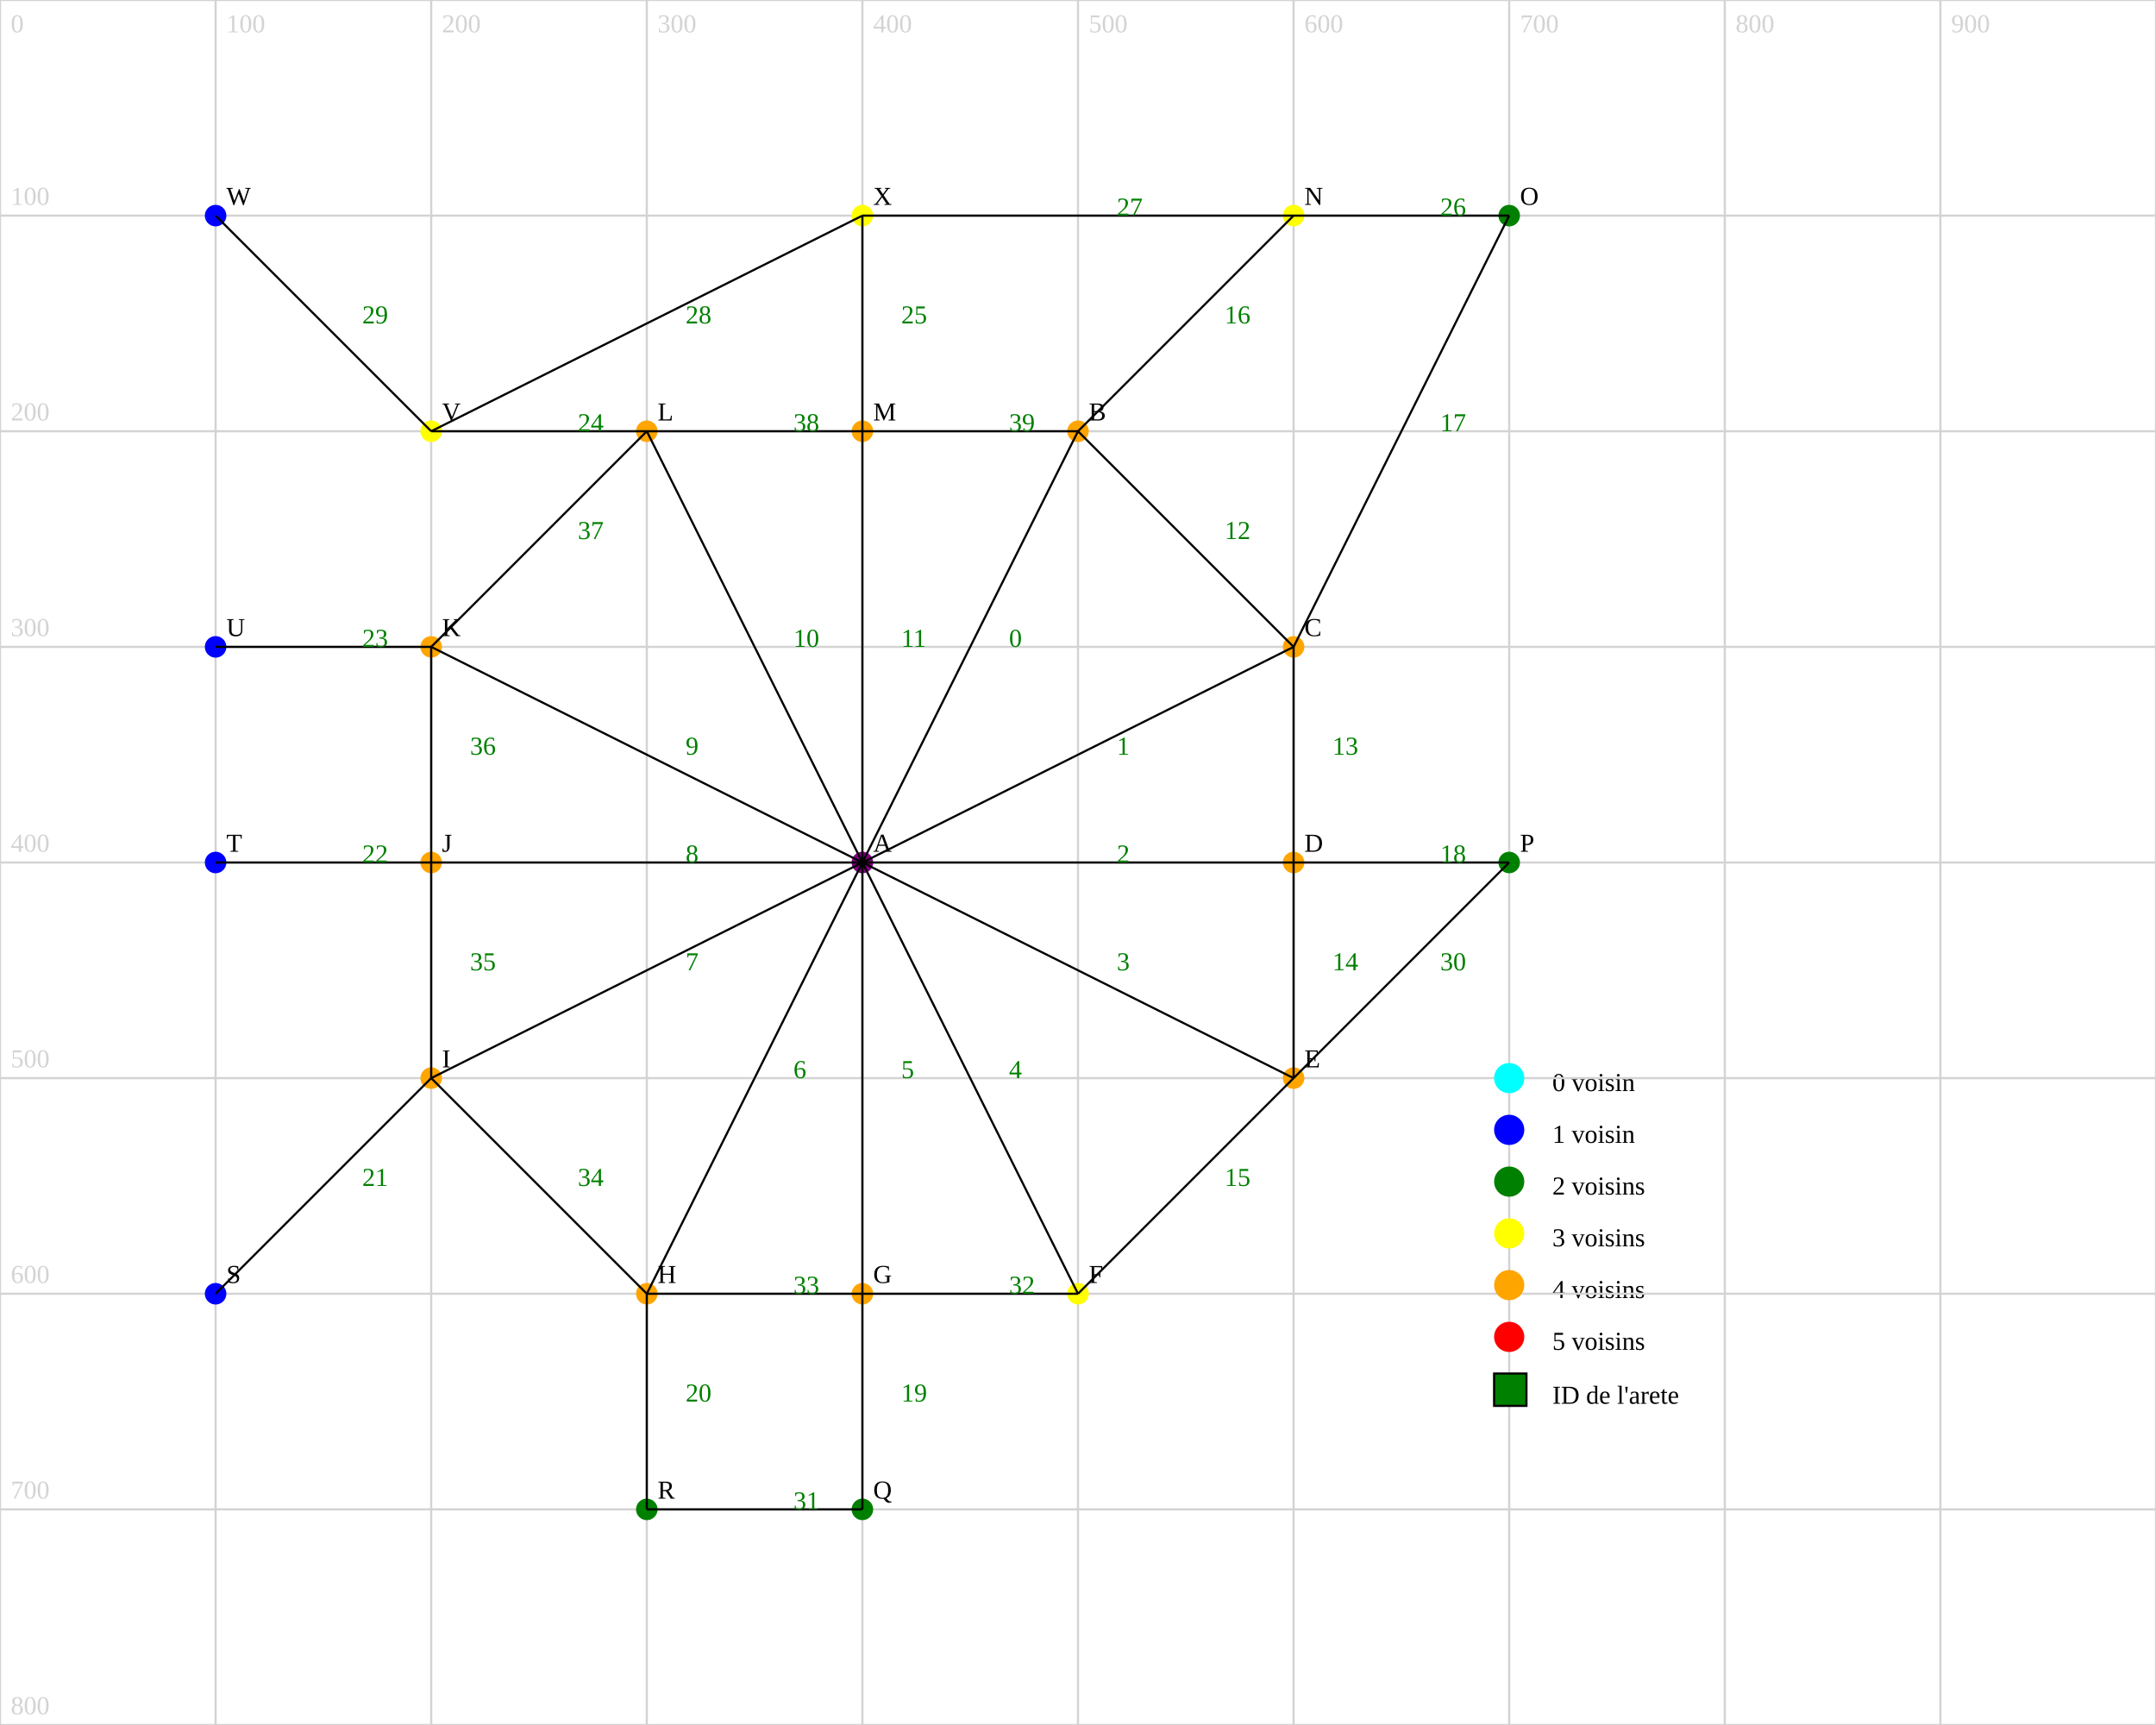
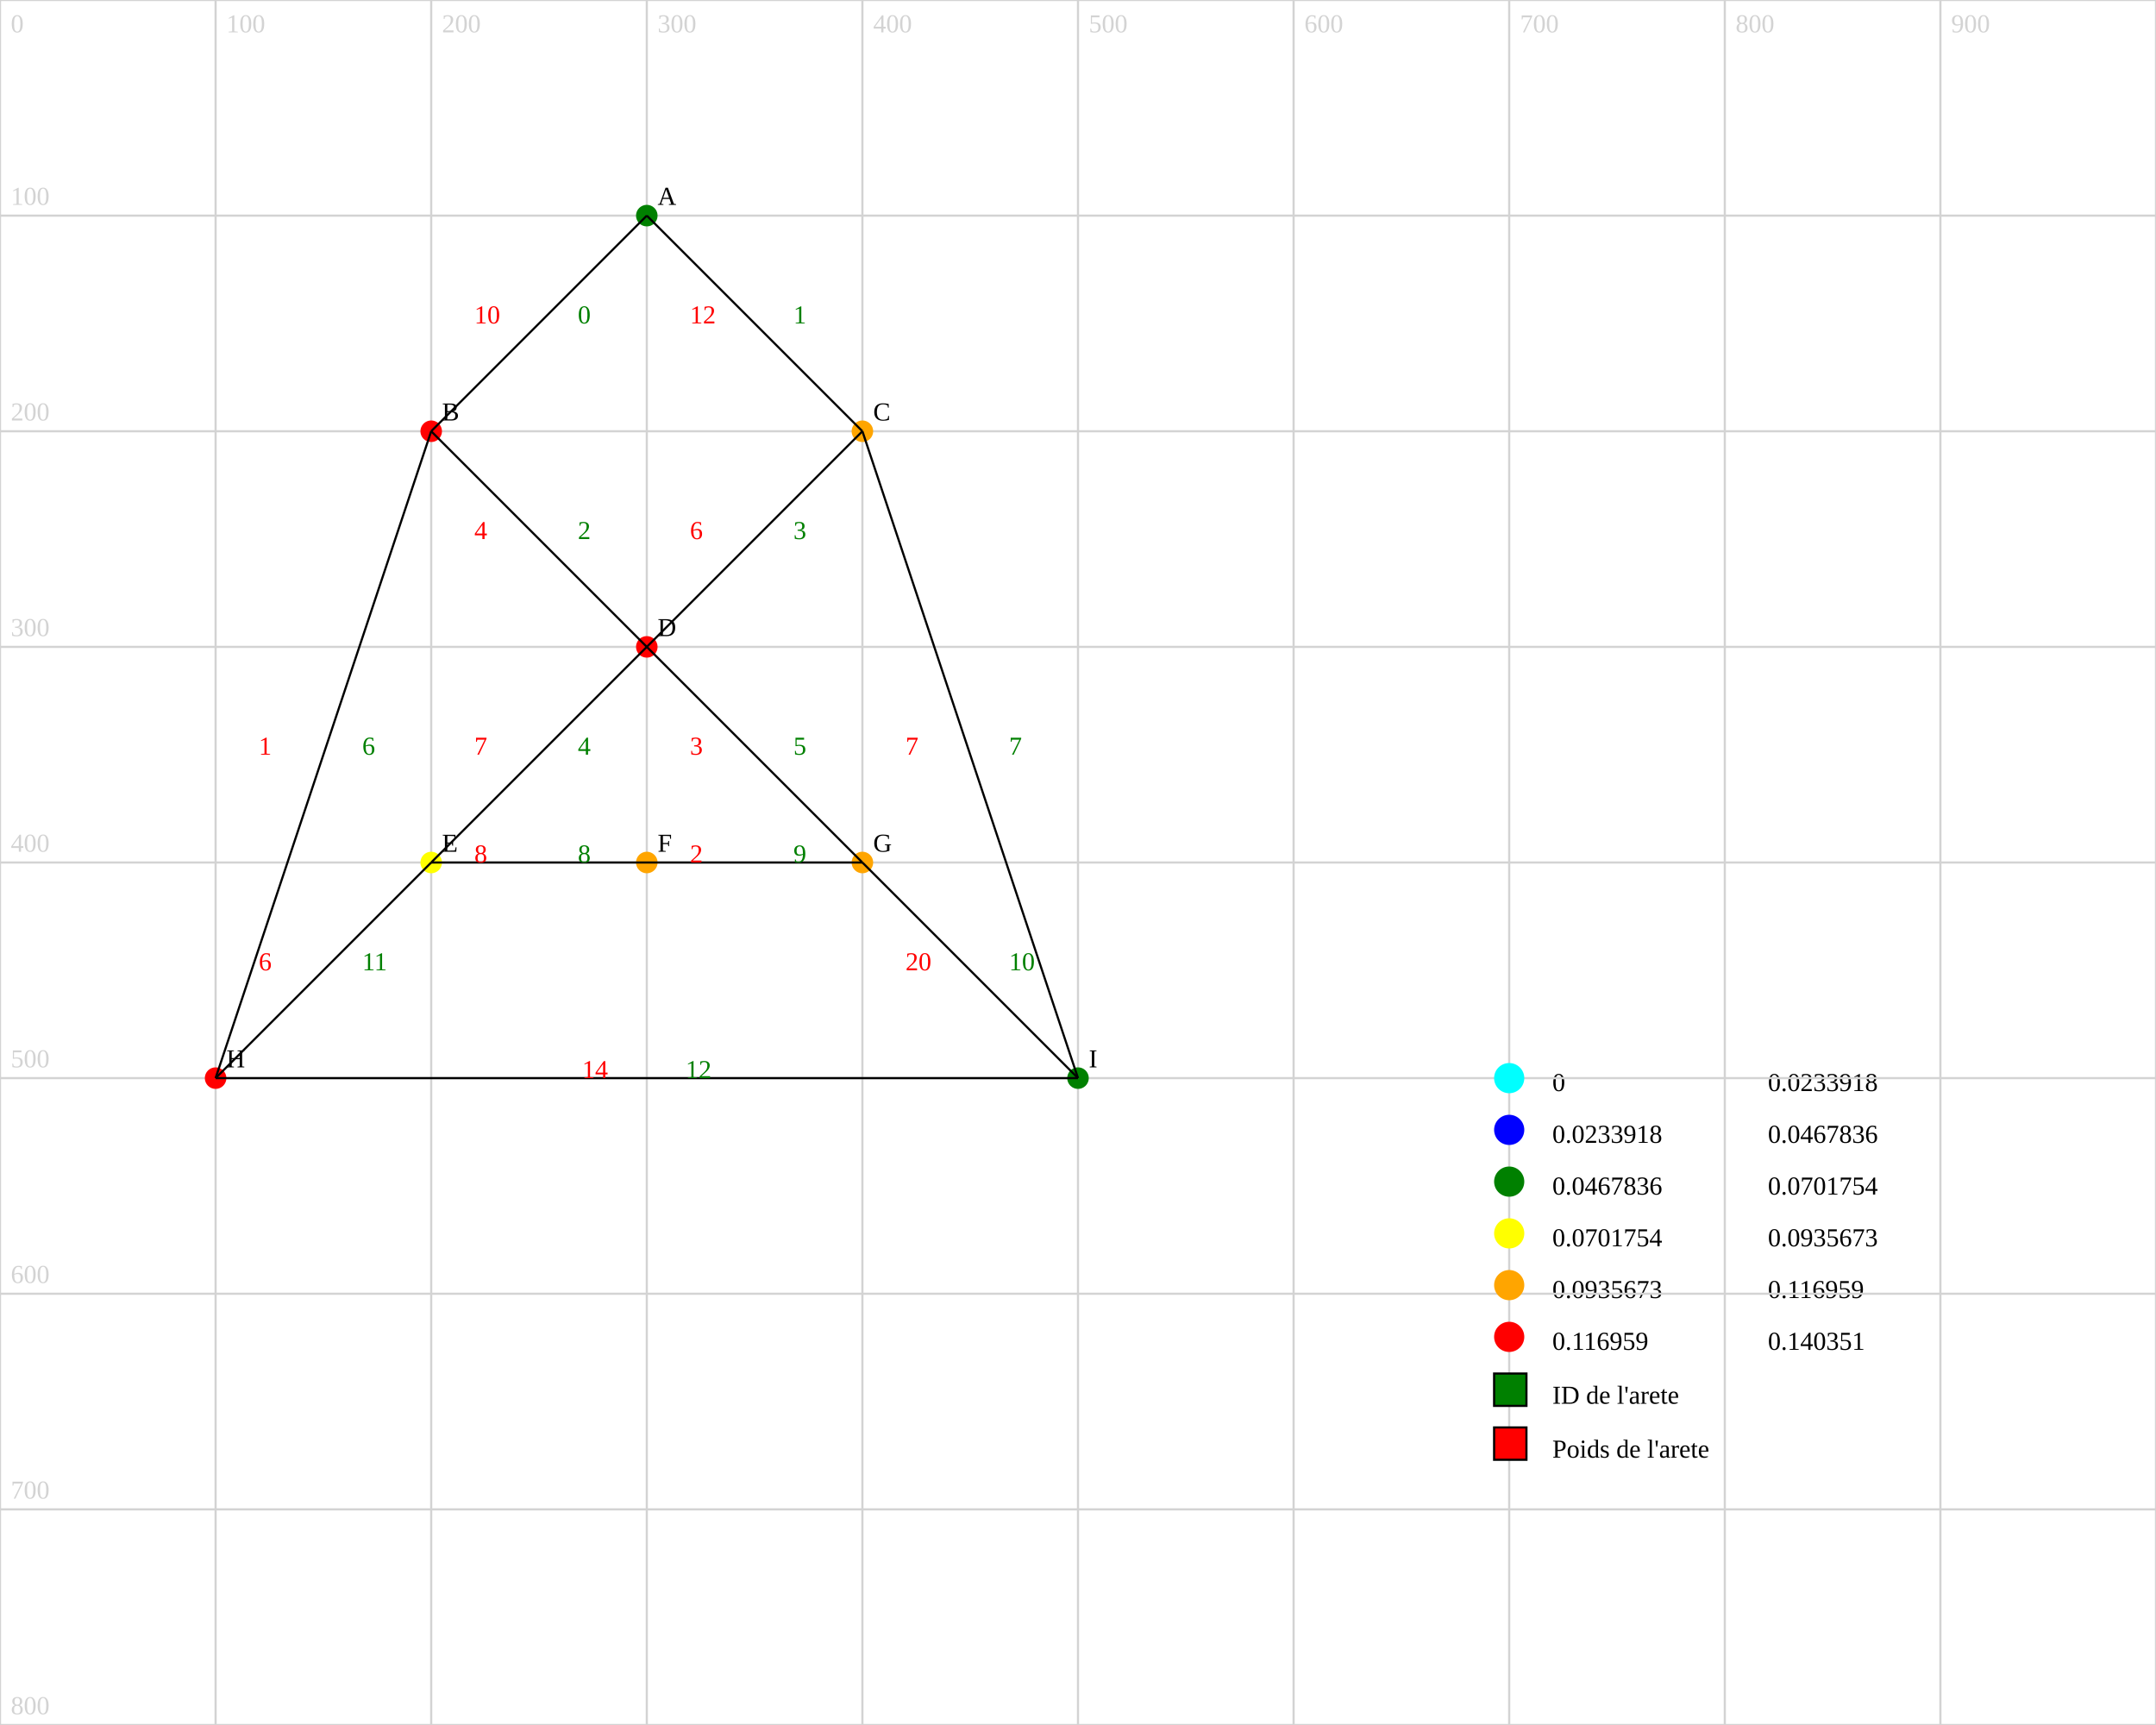
<svg xmlns="http://www.w3.org/2000/svg" version="1.1" width="1000" height="800">
-   <text x="720" y="506" fill="black">0 voisin</text>
-   <text x="720" y="530" fill="black">1 voisin</text>
-   <text x="720" y="554" fill="black">2 voisins</text>
-   <text x="720" y="578" fill="black">3 voisins</text>
-   <text x="720" y="602" fill="black">4 voisins</text>
-   <text x="720" y="626" fill="black">5 voisins</text>
+   <text x="720" y="506" fill="black">0</text>
+   <text x="820" y="506" fill="black">0.0233918</text>
+   <text x="720" y="530" fill="black">0.0233918</text>
+   <text x="820" y="530" fill="black">0.0467836</text>
+   <text x="720" y="554" fill="black">0.0467836</text>
+   <text x="820" y="554" fill="black">0.0701754</text>
+   <text x="720" y="578" fill="black">0.0701754</text>
+   <text x="820" y="578" fill="black">0.0935673</text>
+   <text x="720" y="602" fill="black">0.0935673</text>
+   <text x="820" y="602" fill="black">0.116959</text>
+   <text x="720" y="626" fill="black">0.116959</text>
+   <text x="820" y="626" fill="black">0.140351</text>
  <line x1="0" y1="0" x2="1000" y2="0" stroke="lightgrey" />
  <text x="5" y="-5" fill="lightgrey">0</text>
  <line x1="0" y1="100" x2="1000" y2="100" stroke="lightgrey" />
  <text x="5" y="95" fill="lightgrey">100</text>
  <line x1="0" y1="200" x2="1000" y2="200" stroke="lightgrey" />
  <text x="5" y="195" fill="lightgrey">200</text>
  <line x1="0" y1="300" x2="1000" y2="300" stroke="lightgrey" />
  <text x="5" y="295" fill="lightgrey">300</text>
  <line x1="0" y1="400" x2="1000" y2="400" stroke="lightgrey" />
  <text x="5" y="395" fill="lightgrey">400</text>
  <line x1="0" y1="500" x2="1000" y2="500" stroke="lightgrey" />
  <text x="5" y="495" fill="lightgrey">500</text>
  <line x1="0" y1="600" x2="1000" y2="600" stroke="lightgrey" />
  <text x="5" y="595" fill="lightgrey">600</text>
  <line x1="0" y1="700" x2="1000" y2="700" stroke="lightgrey" />
  <text x="5" y="695" fill="lightgrey">700</text>
  <line x1="0" y1="800" x2="1000" y2="800" stroke="lightgrey" />
  <text x="5" y="795" fill="lightgrey">800</text>
  <line x1="0" y1="0" x2="0" y2="800" stroke="lightgrey" />
  <text x="5" y="15" fill="lightgrey">0</text>
  <line x1="100" y1="0" x2="100" y2="800" stroke="lightgrey" />
  <text x="105" y="15" fill="lightgrey">100</text>
  <line x1="200" y1="0" x2="200" y2="800" stroke="lightgrey" />
  <text x="205" y="15" fill="lightgrey">200</text>
  <line x1="300" y1="0" x2="300" y2="800" stroke="lightgrey" />
  <text x="305" y="15" fill="lightgrey">300</text>
  <line x1="400" y1="0" x2="400" y2="800" stroke="lightgrey" />
  <text x="405" y="15" fill="lightgrey">400</text>
  <line x1="500" y1="0" x2="500" y2="800" stroke="lightgrey" />
  <text x="505" y="15" fill="lightgrey">500</text>
  <line x1="600" y1="0" x2="600" y2="800" stroke="lightgrey" />
  <text x="605" y="15" fill="lightgrey">600</text>
  <line x1="700" y1="0" x2="700" y2="800" stroke="lightgrey" />
  <text x="705" y="15" fill="lightgrey">700</text>
  <line x1="800" y1="0" x2="800" y2="800" stroke="lightgrey" />
  <text x="805" y="15" fill="lightgrey">800</text>
  <line x1="900" y1="0" x2="900" y2="800" stroke="lightgrey" />
  <text x="905" y="15" fill="lightgrey">900</text>
  <line x1="1000" y1="0" x2="1000" y2="800" stroke="lightgrey" />
  <text x="1005" y="15" fill="lightgrey">1000</text>
-   <circle cx="400" cy="400" r="5" fill="purple" />
-   <text x="405" y="395" fill="black">A</text>
-   <circle cx="500" cy="200" r="5" fill="orange" />
-   <text x="505" y="195" fill="black">B</text>
-   <circle cx="600" cy="300" r="5" fill="orange" />
-   <text x="605" y="295" fill="black">C</text>
-   <circle cx="600" cy="400" r="5" fill="orange" />
-   <text x="605" y="395" fill="black">D</text>
-   <circle cx="600" cy="500" r="5" fill="orange" />
-   <text x="605" y="495" fill="black">E</text>
-   <circle cx="500" cy="600" r="5" fill="yellow" />
-   <text x="505" y="595" fill="black">F</text>
-   <circle cx="400" cy="600" r="5" fill="orange" />
-   <text x="405" y="595" fill="black">G</text>
-   <circle cx="300" cy="600" r="5" fill="orange" />
-   <text x="305" y="595" fill="black">H</text>
-   <circle cx="200" cy="500" r="5" fill="orange" />
-   <text x="205" y="495" fill="black">I</text>
-   <circle cx="200" cy="400" r="5" fill="orange" />
-   <text x="205" y="395" fill="black">J</text>
-   <circle cx="200" cy="300" r="5" fill="orange" />
-   <text x="205" y="295" fill="black">K</text>
-   <circle cx="300" cy="200" r="5" fill="orange" />
-   <text x="305" y="195" fill="black">L</text>
+   <circle cx="300" cy="100" r="5" fill="green" />
+   <text x="305" y="95" fill="black">A</text>
+   <circle cx="200" cy="200" r="5" fill="red" />
+   <text x="205" y="195" fill="black">B</text>
  <circle cx="400" cy="200" r="5" fill="orange" />
-   <text x="405" y="195" fill="black">M</text>
-   <circle cx="600" cy="100" r="5" fill="yellow" />
-   <text x="605" y="95" fill="black">N</text>
-   <circle cx="700" cy="100" r="5" fill="green" />
-   <text x="705" y="95" fill="black">O</text>
-   <circle cx="700" cy="400" r="5" fill="green" />
-   <text x="705" y="395" fill="black">P</text>
-   <circle cx="400" cy="700" r="5" fill="green" />
-   <text x="405" y="695" fill="black">Q</text>
-   <circle cx="300" cy="700" r="5" fill="green" />
-   <text x="305" y="695" fill="black">R</text>
-   <circle cx="100" cy="600" r="5" fill="blue" />
-   <text x="105" y="595" fill="black">S</text>
-   <circle cx="100" cy="400" r="5" fill="blue" />
-   <text x="105" y="395" fill="black">T</text>
-   <circle cx="100" cy="300" r="5" fill="blue" />
-   <text x="105" y="295" fill="black">U</text>
-   <circle cx="200" cy="200" r="5" fill="yellow" />
-   <text x="205" y="195" fill="black">V</text>
-   <circle cx="100" cy="100" r="5" fill="blue" />
-   <text x="105" y="95" fill="black">W</text>
-   <circle cx="400" cy="100" r="5" fill="yellow" />
-   <text x="405" y="95" fill="black">X</text>
-   <line x1="400" y1="400" x2="500" y2="200" stroke="black" />
-   <text x="468" y="300" fill="green">0</text>
-   <line x1="400" y1="400" x2="600" y2="300" stroke="black" />
-   <text x="518" y="350" fill="green">1</text>
-   <line x1="400" y1="400" x2="600" y2="400" stroke="black" />
-   <text x="518" y="400" fill="green">2</text>
-   <line x1="400" y1="400" x2="600" y2="500" stroke="black" />
-   <text x="518" y="450" fill="green">3</text>
-   <line x1="400" y1="400" x2="500" y2="600" stroke="black" />
-   <text x="468" y="500" fill="green">4</text>
-   <line x1="400" y1="400" x2="400" y2="600" stroke="black" />
-   <text x="418" y="500" fill="green">5</text>
-   <line x1="400" y1="400" x2="300" y2="600" stroke="black" />
-   <text x="368" y="500" fill="green">6</text>
-   <line x1="400" y1="400" x2="200" y2="500" stroke="black" />
-   <text x="318" y="450" fill="green">7</text>
-   <line x1="400" y1="400" x2="200" y2="400" stroke="black" />
-   <text x="318" y="400" fill="green">8</text>
-   <line x1="400" y1="400" x2="200" y2="300" stroke="black" />
-   <text x="318" y="350" fill="green">9</text>
-   <line x1="400" y1="400" x2="300" y2="200" stroke="black" />
-   <text x="368" y="300" fill="green">10</text>
-   <line x1="400" y1="400" x2="400" y2="200" stroke="black" />
-   <text x="418" y="300" fill="green">11</text>
-   <line x1="500" y1="200" x2="600" y2="300" stroke="black" />
-   <text x="568" y="250" fill="green">12</text>
-   <line x1="600" y1="300" x2="600" y2="400" stroke="black" />
-   <text x="618" y="350" fill="green">13</text>
-   <line x1="600" y1="400" x2="600" y2="500" stroke="black" />
-   <text x="618" y="450" fill="green">14</text>
-   <line x1="600" y1="500" x2="500" y2="600" stroke="black" />
-   <text x="568" y="550" fill="green">15</text>
-   <line x1="500" y1="200" x2="600" y2="100" stroke="black" />
-   <text x="568" y="150" fill="green">16</text>
-   <line x1="600" y1="300" x2="700" y2="100" stroke="black" />
-   <text x="668" y="200" fill="green">17</text>
-   <line x1="600" y1="400" x2="700" y2="400" stroke="black" />
-   <text x="668" y="400" fill="green">18</text>
-   <line x1="400" y1="600" x2="400" y2="700" stroke="black" />
-   <text x="418" y="650" fill="green">19</text>
-   <line x1="300" y1="600" x2="300" y2="700" stroke="black" />
-   <text x="318" y="650" fill="green">20</text>
-   <line x1="200" y1="500" x2="100" y2="600" stroke="black" />
-   <text x="168" y="550" fill="green">21</text>
-   <line x1="200" y1="400" x2="100" y2="400" stroke="black" />
-   <text x="168" y="400" fill="green">22</text>
-   <line x1="200" y1="300" x2="100" y2="300" stroke="black" />
-   <text x="168" y="300" fill="green">23</text>
-   <line x1="300" y1="200" x2="200" y2="200" stroke="black" />
-   <text x="268" y="200" fill="green">24</text>
-   <line x1="400" y1="200" x2="400" y2="100" stroke="black" />
-   <text x="418" y="150" fill="green">25</text>
-   <line x1="600" y1="100" x2="700" y2="100" stroke="black" />
-   <text x="668" y="100" fill="green">26</text>
-   <line x1="600" y1="100" x2="400" y2="100" stroke="black" />
-   <text x="518" y="100" fill="green">27</text>
-   <line x1="400" y1="100" x2="200" y2="200" stroke="black" />
-   <text x="318" y="150" fill="green">28</text>
-   <line x1="200" y1="200" x2="100" y2="100" stroke="black" />
-   <text x="168" y="150" fill="green">29</text>
-   <line x1="600" y1="500" x2="700" y2="400" stroke="black" />
-   <text x="668" y="450" fill="green">30</text>
-   <line x1="400" y1="700" x2="300" y2="700" stroke="black" />
-   <text x="368" y="700" fill="green">31</text>
-   <line x1="500" y1="600" x2="400" y2="600" stroke="black" />
-   <text x="468" y="600" fill="green">32</text>
-   <line x1="400" y1="600" x2="300" y2="600" stroke="black" />
-   <text x="368" y="600" fill="green">33</text>
-   <line x1="300" y1="600" x2="200" y2="500" stroke="black" />
-   <text x="268" y="550" fill="green">34</text>
-   <line x1="200" y1="500" x2="200" y2="400" stroke="black" />
-   <text x="218" y="450" fill="green">35</text>
-   <line x1="200" y1="400" x2="200" y2="300" stroke="black" />
-   <text x="218" y="350" fill="green">36</text>
-   <line x1="200" y1="300" x2="300" y2="200" stroke="black" />
-   <text x="268" y="250" fill="green">37</text>
-   <line x1="300" y1="200" x2="400" y2="200" stroke="black" />
-   <text x="368" y="200" fill="green">38</text>
-   <line x1="400" y1="200" x2="500" y2="200" stroke="black" />
-   <text x="468" y="200" fill="green">39</text>
+   <text x="405" y="195" fill="black">C</text>
+   <circle cx="300" cy="300" r="5" fill="red" />
+   <text x="305" y="295" fill="black">D</text>
+   <circle cx="200" cy="400" r="5" fill="yellow" />
+   <text x="205" y="395" fill="black">E</text>
+   <circle cx="300" cy="400" r="5" fill="orange" />
+   <text x="305" y="395" fill="black">F</text>
+   <circle cx="400" cy="400" r="5" fill="orange" />
+   <text x="405" y="395" fill="black">G</text>
+   <circle cx="100" cy="500" r="5" fill="red" />
+   <text x="105" y="495" fill="black">H</text>
+   <circle cx="500" cy="500" r="5" fill="green" />
+   <text x="505" y="495" fill="black">I</text>
+   <line x1="300" y1="100" x2="200" y2="200" stroke="black" />
+   <text x="268" y="150" fill="green">0</text>
+   <line x1="300" y1="100" x2="400" y2="200" stroke="black" />
+   <text x="368" y="150" fill="green">1</text>
+   <line x1="200" y1="200" x2="300" y2="300" stroke="black" />
+   <text x="268" y="250" fill="green">2</text>
+   <line x1="400" y1="200" x2="300" y2="300" stroke="black" />
+   <text x="368" y="250" fill="green">3</text>
+   <line x1="300" y1="300" x2="200" y2="400" stroke="black" />
+   <text x="268" y="350" fill="green">4</text>
+   <line x1="300" y1="300" x2="400" y2="400" stroke="black" />
+   <text x="368" y="350" fill="green">5</text>
+   <line x1="200" y1="200" x2="100" y2="500" stroke="black" />
+   <text x="168" y="350" fill="green">6</text>
+   <line x1="400" y1="200" x2="500" y2="500" stroke="black" />
+   <text x="468" y="350" fill="green">7</text>
+   <line x1="200" y1="400" x2="300" y2="400" stroke="black" />
+   <text x="268" y="400" fill="green">8</text>
+   <line x1="300" y1="400" x2="400" y2="400" stroke="black" />
+   <text x="368" y="400" fill="green">9</text>
+   <line x1="400" y1="400" x2="500" y2="500" stroke="black" />
+   <text x="468" y="450" fill="green">10</text>
+   <line x1="200" y1="400" x2="100" y2="500" stroke="black" />
+   <text x="168" y="450" fill="green">11</text>
+   <line x1="100" y1="500" x2="500" y2="500" stroke="black" />
+   <text x="318" y="500" fill="green">12</text>
  <circle cx="700" cy="500" r="7" fill="cyan" />
  <circle cx="700" cy="524" r="7" fill="blue" />
  <circle cx="700" cy="548" r="7" fill="green" />
  <circle cx="700" cy="572" r="7" fill="yellow" />
  <circle cx="700" cy="596" r="7" fill="orange" />
  <circle cx="700" cy="620" r="7" fill="red" />
  <rect x="693" y="637" width="15" height="15" stroke="black" fill="green" stroke-width="1" />
  <text x="720" y="651" fill="black">ID de l'arete</text>
+   <text x="220" y="150" fill="red">10</text>
+   <text x="320" y="150" fill="red">12</text>
+   <text x="220" y="250" fill="red">4</text>
+   <text x="320" y="250" fill="red">6</text>
+   <text x="220" y="350" fill="red">7</text>
+   <text x="320" y="350" fill="red">3</text>
+   <text x="120" y="350" fill="red">1</text>
+   <text x="420" y="350" fill="red">7</text>
+   <text x="220" y="400" fill="red">8</text>
+   <text x="320" y="400" fill="red">2</text>
+   <text x="420" y="450" fill="red">20</text>
+   <text x="120" y="450" fill="red">6</text>
+   <text x="270" y="500" fill="red">14</text>
+   <rect x="693" y="662" width="15" height="15" stroke="black" fill="red" stroke-width="1" />
+   <text x="720" y="676" fill="black">Poids de l'arete</text>
</svg>
